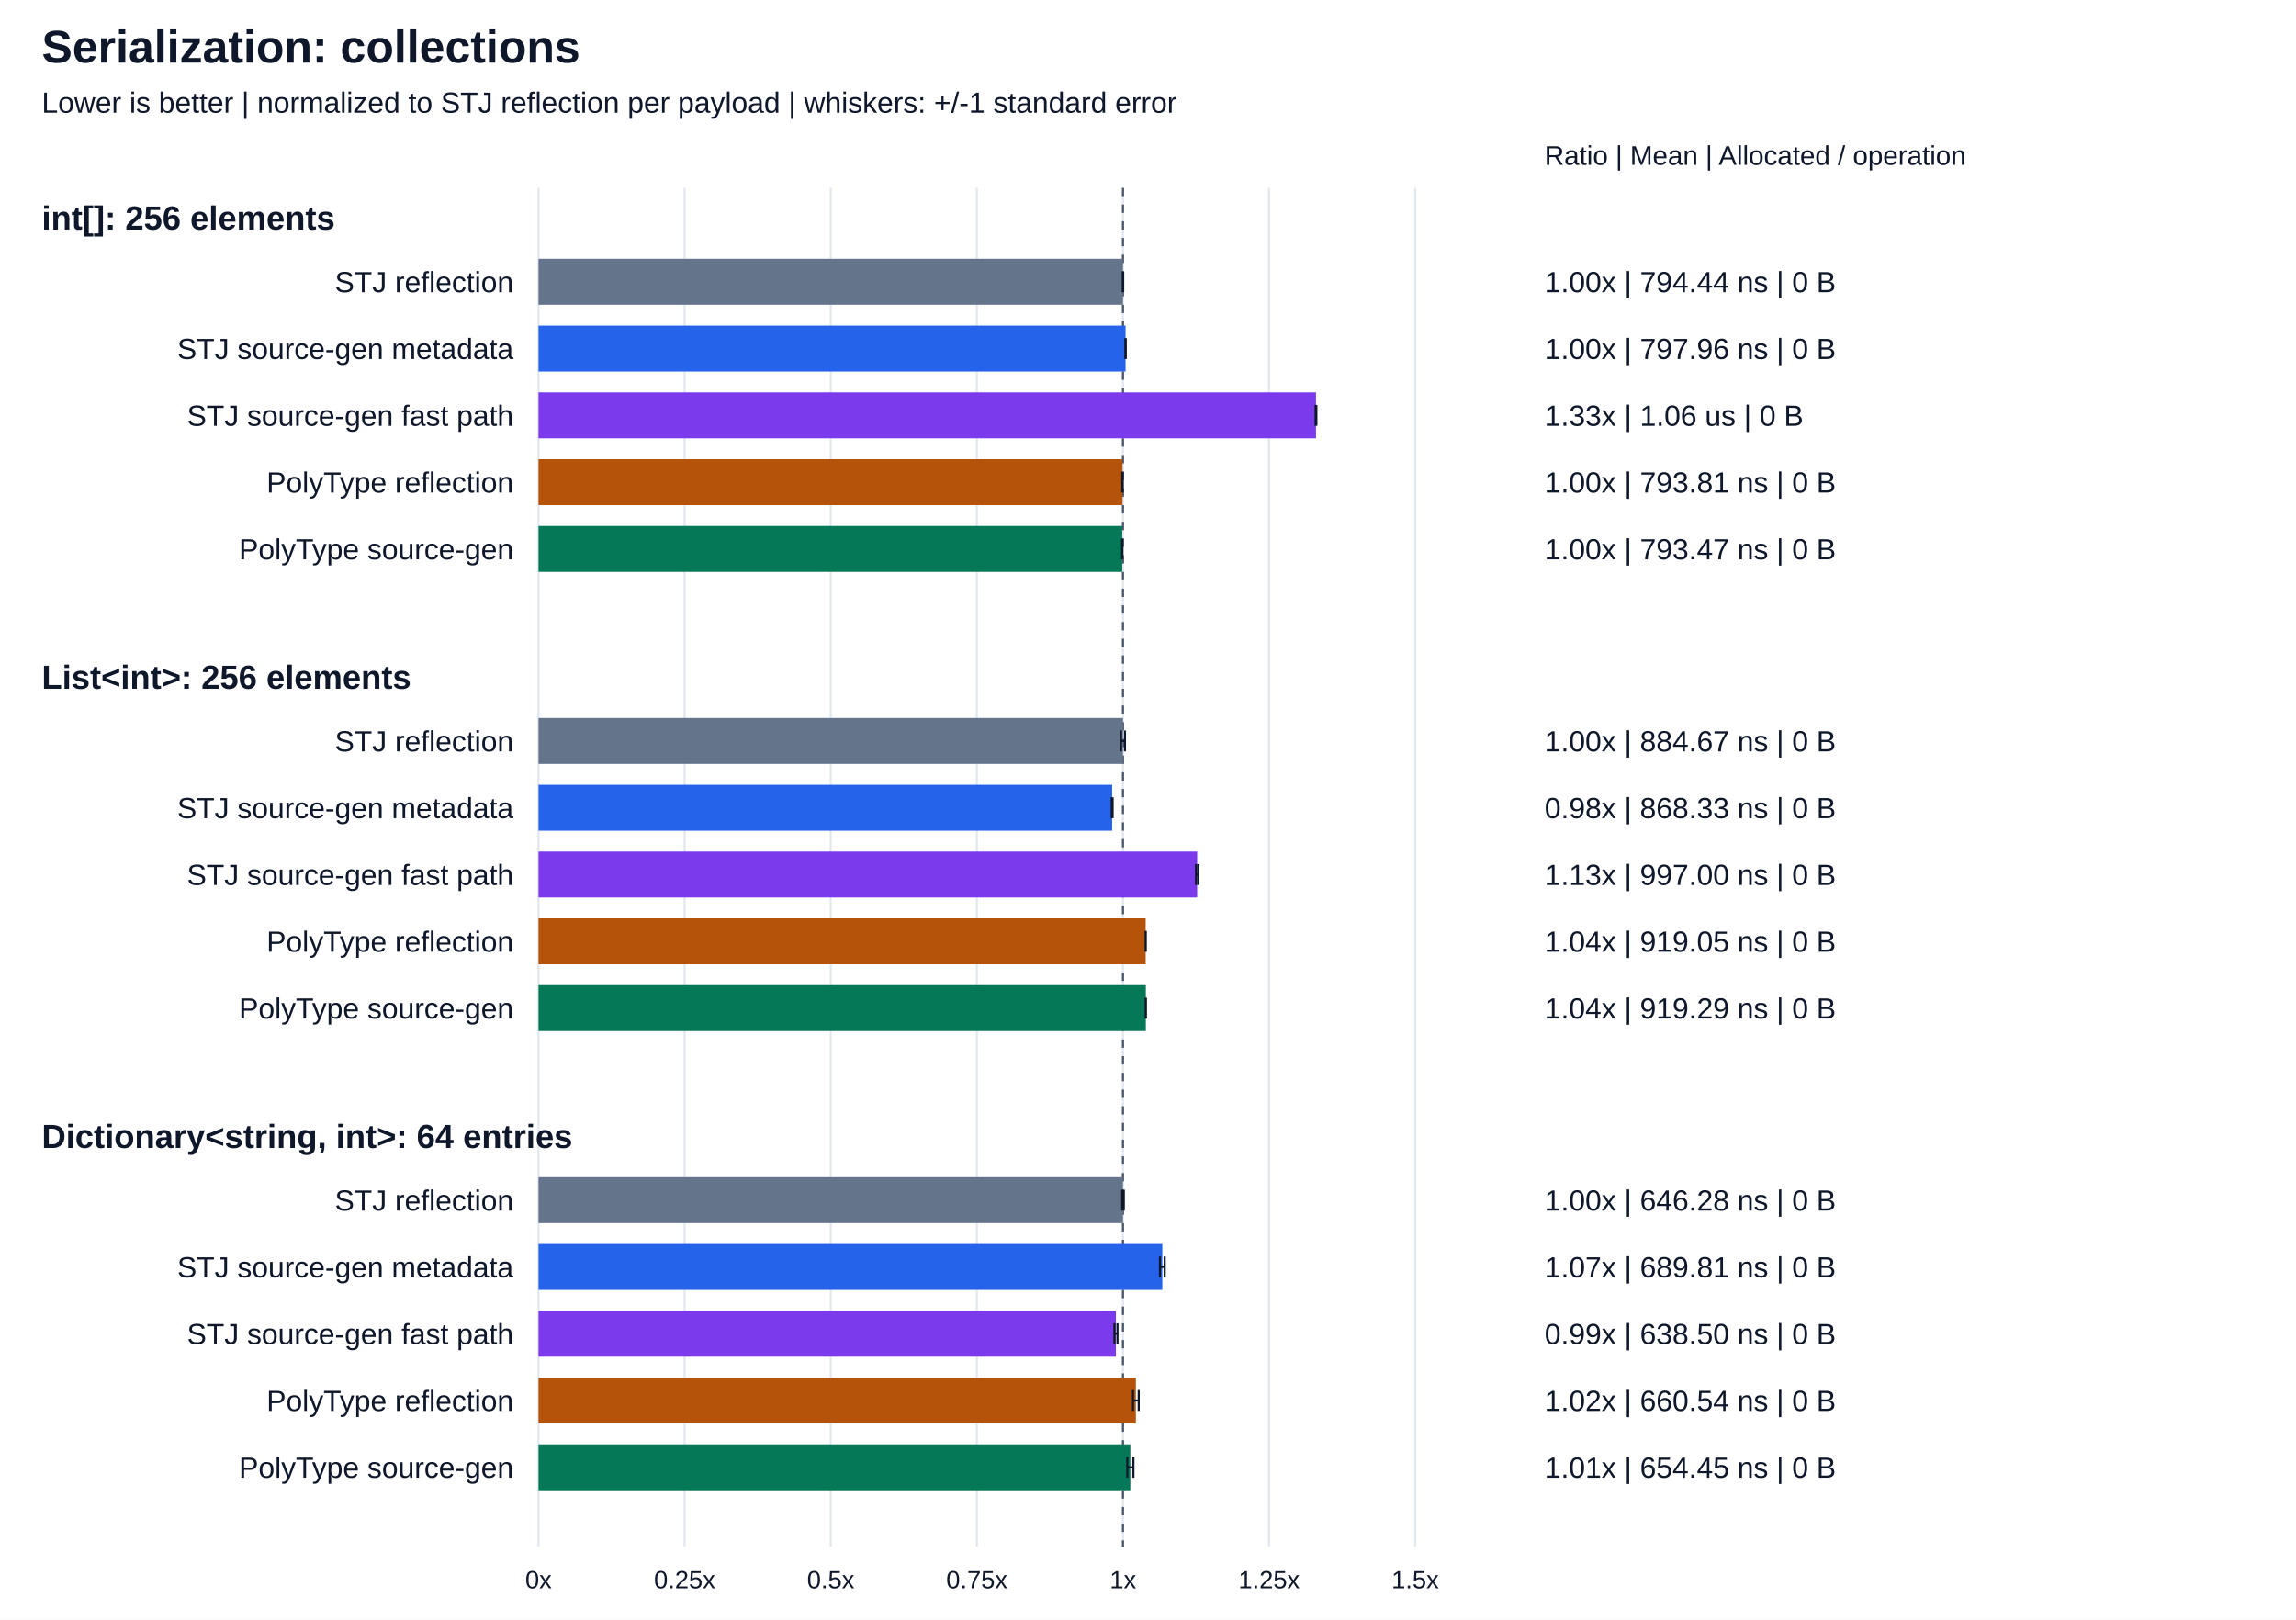
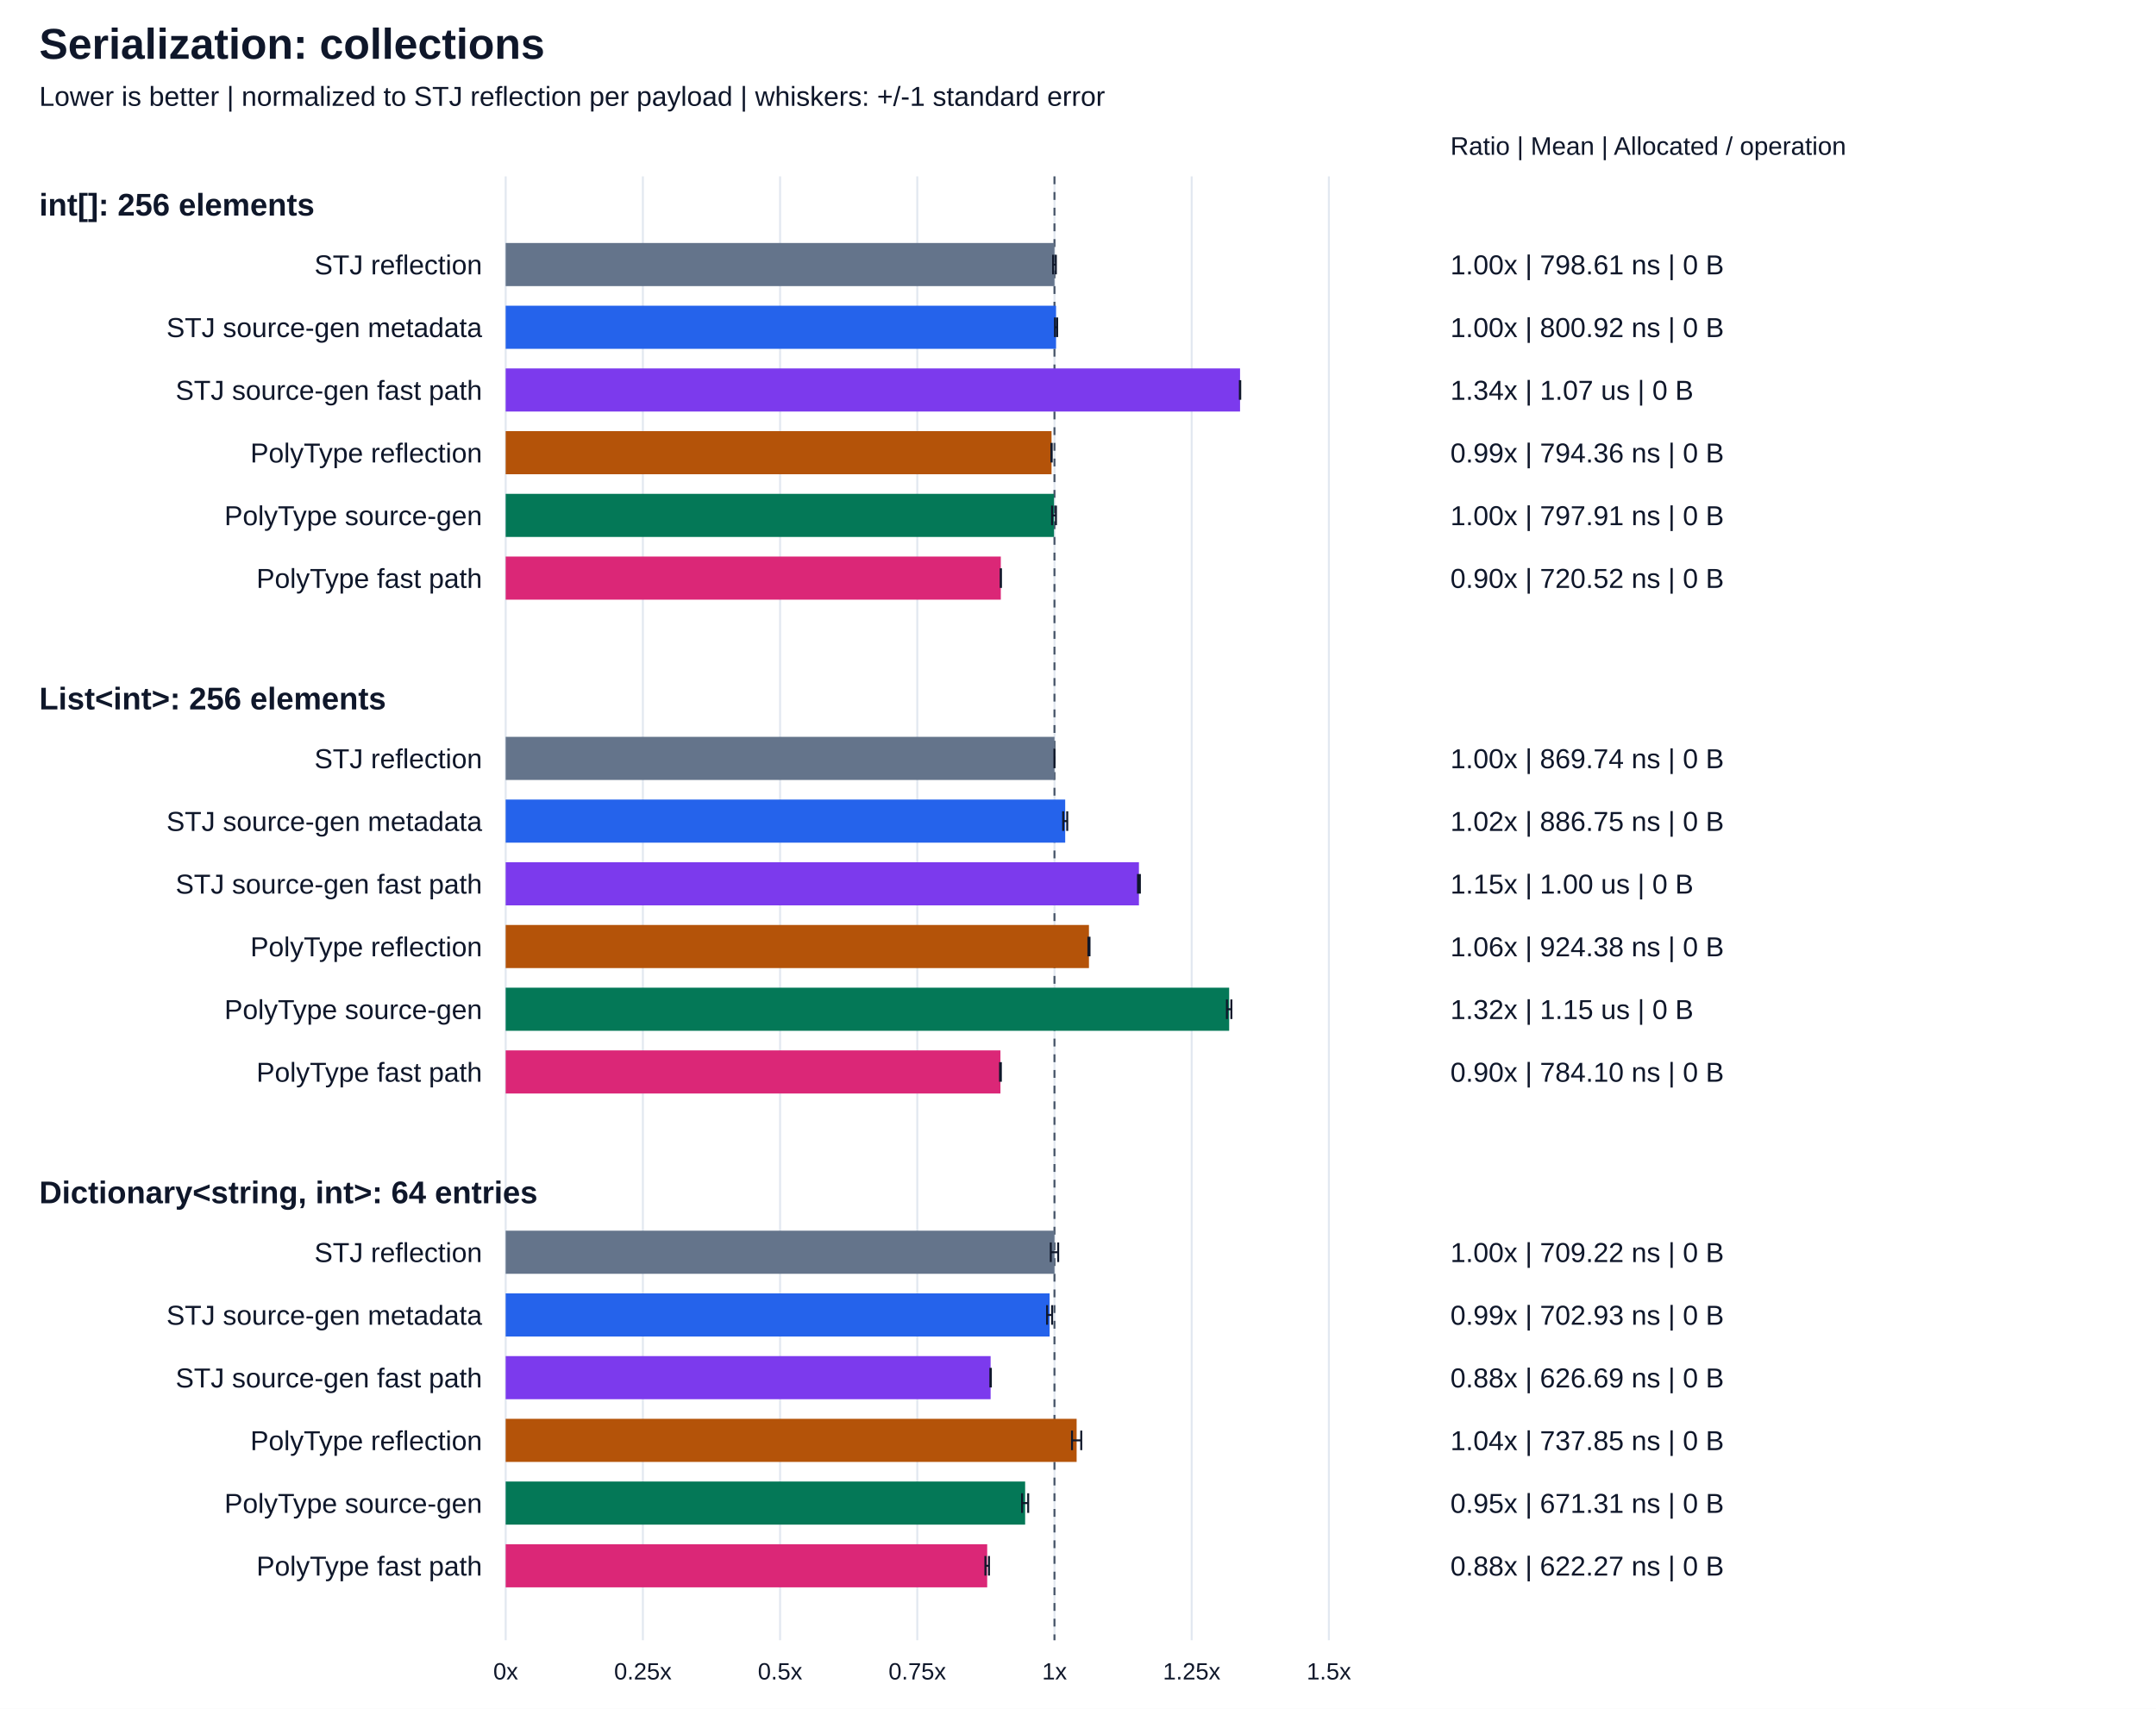
- <svg xmlns="http://www.w3.org/2000/svg" width="1100" height="776" viewBox="0 0 1100 776" role="img" aria-labelledby="title desc">
+ <svg xmlns="http://www.w3.org/2000/svg" width="1100" height="872" viewBox="0 0 1100 872" role="img" aria-labelledby="title desc">
  <rect width="100%" height="100%" fill="#ffffff" />
  <g font-family="Arial, sans-serif" font-size="14" fill="#0f172a">
    <text x="20" y="30" font-size="22" font-weight="bold">Serialization: collections</text>
    <text x="20" y="54">Lower is better | normalized to STJ reflection per payload | whiskers: +/-1 standard error</text>
    <text x="740" y="79" font-size="13">Ratio | Mean | Allocated / operation</text>
-     <line x1="258.00" y1="90" x2="258.00" y2="741" stroke="#e2e8f0" />
-     <text x="258.00" y="761" text-anchor="middle" font-size="12">0x</text>
-     <line x1="328.00" y1="90" x2="328.00" y2="741" stroke="#e2e8f0" />
-     <text x="328.00" y="761" text-anchor="middle" font-size="12">0.25x</text>
-     <line x1="398.00" y1="90" x2="398.00" y2="741" stroke="#e2e8f0" />
-     <text x="398.00" y="761" text-anchor="middle" font-size="12">0.5x</text>
-     <line x1="468.00" y1="90" x2="468.00" y2="741" stroke="#e2e8f0" />
-     <text x="468.00" y="761" text-anchor="middle" font-size="12">0.75x</text>
-     <line x1="538.00" y1="90" x2="538.00" y2="741" stroke="#e2e8f0" />
-     <text x="538.00" y="761" text-anchor="middle" font-size="12">1x</text>
-     <line x1="608.00" y1="90" x2="608.00" y2="741" stroke="#e2e8f0" />
-     <text x="608.00" y="761" text-anchor="middle" font-size="12">1.25x</text>
-     <line x1="678.00" y1="90" x2="678.00" y2="741" stroke="#e2e8f0" />
-     <text x="678.00" y="761" text-anchor="middle" font-size="12">1.5x</text>
-     <line x1="538.00" y1="90" x2="538.00" y2="741" stroke="#475569" stroke-dasharray="4 4" />
+     <line x1="258.00" y1="90" x2="258.00" y2="837" stroke="#e2e8f0" />
+     <text x="258.00" y="857" text-anchor="middle" font-size="12">0x</text>
+     <line x1="328.00" y1="90" x2="328.00" y2="837" stroke="#e2e8f0" />
+     <text x="328.00" y="857" text-anchor="middle" font-size="12">0.25x</text>
+     <line x1="398.00" y1="90" x2="398.00" y2="837" stroke="#e2e8f0" />
+     <text x="398.00" y="857" text-anchor="middle" font-size="12">0.5x</text>
+     <line x1="468.00" y1="90" x2="468.00" y2="837" stroke="#e2e8f0" />
+     <text x="468.00" y="857" text-anchor="middle" font-size="12">0.75x</text>
+     <line x1="538.00" y1="90" x2="538.00" y2="837" stroke="#e2e8f0" />
+     <text x="538.00" y="857" text-anchor="middle" font-size="12">1x</text>
+     <line x1="608.00" y1="90" x2="608.00" y2="837" stroke="#e2e8f0" />
+     <text x="608.00" y="857" text-anchor="middle" font-size="12">1.25x</text>
+     <line x1="678.00" y1="90" x2="678.00" y2="837" stroke="#e2e8f0" />
+     <text x="678.00" y="857" text-anchor="middle" font-size="12">1.5x</text>
+     <line x1="538.00" y1="90" x2="538.00" y2="837" stroke="#475569" stroke-dasharray="4 4" />
    <text x="20" y="110" font-weight="bold" font-size="16">int[]: 256 elements</text>
    <text x="246" y="140" text-anchor="end">STJ reflection</text>
    <rect x="258" y="124" width="280.00" height="22" fill="#64748b" />
-     <path d="M 537.90 135 H 538.10 M 537.90 130 V 140 M 538.10 130 V 140" stroke="#0f172a" fill="none" />
-     <text x="740" y="140">1.00x | 794.44 ns | 0 B</text>
+     <path d="M 537.30 135 H 538.70 M 537.30 130 V 140 M 538.70 130 V 140" stroke="#0f172a" fill="none" />
+     <text x="740" y="140">1.00x | 798.61 ns | 0 B</text>
    <text x="246" y="172" text-anchor="end">STJ source-gen metadata</text>
-     <rect x="258" y="156" width="281.24" height="22" fill="#2563eb" />
-     <path d="M 539.15 167 H 539.34 M 539.15 162 V 172 M 539.34 162 V 172" stroke="#0f172a" fill="none" />
-     <text x="740" y="172">1.00x | 797.96 ns | 0 B</text>
+     <rect x="258" y="156" width="280.81" height="22" fill="#2563eb" />
+     <path d="M 538.25 167 H 539.37 M 538.25 162 V 172 M 539.37 162 V 172" stroke="#0f172a" fill="none" />
+     <text x="740" y="172">1.00x | 800.92 ns | 0 B</text>
    <text x="246" y="204" text-anchor="end">STJ source-gen fast path</text>
-     <rect x="258" y="188" width="372.48" height="22" fill="#7c3aed" />
-     <path d="M 630.30 199 H 630.66 M 630.30 194 V 204 M 630.66 194 V 204" stroke="#0f172a" fill="none" />
-     <text x="740" y="204">1.33x | 1.06 us | 0 B</text>
+     <rect x="258" y="188" width="374.68" height="22" fill="#7c3aed" />
+     <path d="M 632.59 199 H 632.78 M 632.59 194 V 204 M 632.78 194 V 204" stroke="#0f172a" fill="none" />
+     <text x="740" y="204">1.34x | 1.07 us | 0 B</text>
    <text x="246" y="236" text-anchor="end">PolyType reflection</text>
-     <rect x="258" y="220" width="279.78" height="22" fill="#b45309" />
-     <path d="M 537.67 231 H 537.89 M 537.67 226 V 236 M 537.89 226 V 236" stroke="#0f172a" fill="none" />
-     <text x="740" y="236">1.00x | 793.81 ns | 0 B</text>
+     <rect x="258" y="220" width="278.51" height="22" fill="#b45309" />
+     <path d="M 536.42 231 H 536.59 M 536.42 226 V 236 M 536.59 226 V 236" stroke="#0f172a" fill="none" />
+     <text x="740" y="236">0.99x | 794.36 ns | 0 B</text>
    <text x="246" y="268" text-anchor="end">PolyType source-gen</text>
-     <rect x="258" y="252" width="279.66" height="22" fill="#047857" />
-     <path d="M 537.59 263 H 537.73 M 537.59 258 V 268 M 537.73 258 V 268" stroke="#0f172a" fill="none" />
-     <text x="740" y="268">1.00x | 793.47 ns | 0 B</text>
-     <text x="20" y="330" font-weight="bold" font-size="16">List&lt;int&gt;: 256 elements</text>
-     <text x="246" y="360" text-anchor="end">STJ reflection</text>
-     <rect x="258" y="344" width="280.00" height="22" fill="#64748b" />
-     <path d="M 537.05 355 H 538.95 M 537.05 350 V 360 M 538.95 350 V 360" stroke="#0f172a" fill="none" />
-     <text x="740" y="360">1.00x | 884.67 ns | 0 B</text>
-     <text x="246" y="392" text-anchor="end">STJ source-gen metadata</text>
-     <rect x="258" y="376" width="274.83" height="22" fill="#2563eb" />
-     <path d="M 532.61 387 H 533.04 M 532.61 382 V 392 M 533.04 382 V 392" stroke="#0f172a" fill="none" />
-     <text x="740" y="392">0.98x | 868.33 ns | 0 B</text>
-     <text x="246" y="424" text-anchor="end">STJ source-gen fast path</text>
-     <rect x="258" y="408" width="315.55" height="22" fill="#7c3aed" />
-     <path d="M 572.99 419 H 574.11 M 572.99 414 V 424 M 574.11 414 V 424" stroke="#0f172a" fill="none" />
-     <text x="740" y="424">1.13x | 997.00 ns | 0 B</text>
-     <text x="246" y="456" text-anchor="end">PolyType reflection</text>
-     <rect x="258" y="440" width="290.88" height="22" fill="#b45309" />
-     <path d="M 548.84 451 H 548.92 M 548.84 446 V 456 M 548.92 446 V 456" stroke="#0f172a" fill="none" />
-     <text x="740" y="456">1.04x | 919.05 ns | 0 B</text>
-     <text x="246" y="488" text-anchor="end">PolyType source-gen</text>
-     <rect x="258" y="472" width="290.96" height="22" fill="#047857" />
-     <path d="M 548.92 483 H 548.99 M 548.92 478 V 488 M 548.99 478 V 488" stroke="#0f172a" fill="none" />
-     <text x="740" y="488">1.04x | 919.29 ns | 0 B</text>
-     <text x="20" y="550" font-weight="bold" font-size="16">Dictionary&lt;string, int&gt;: 64 entries</text>
-     <text x="246" y="580" text-anchor="end">STJ reflection</text>
-     <rect x="258" y="564" width="280.00" height="22" fill="#64748b" />
-     <path d="M 537.61 575 H 538.39 M 537.61 570 V 580 M 538.39 570 V 580" stroke="#0f172a" fill="none" />
-     <text x="740" y="580">1.00x | 646.28 ns | 0 B</text>
-     <text x="246" y="612" text-anchor="end">STJ source-gen metadata</text>
-     <rect x="258" y="596" width="298.86" height="22" fill="#2563eb" />
-     <path d="M 555.72 607 H 558.00 M 555.72 602 V 612 M 558.00 602 V 612" stroke="#0f172a" fill="none" />
-     <text x="740" y="612">1.07x | 689.81 ns | 0 B</text>
-     <text x="246" y="644" text-anchor="end">STJ source-gen fast path</text>
-     <rect x="258" y="628" width="276.63" height="22" fill="#7c3aed" />
-     <path d="M 533.90 639 H 535.36 M 533.90 634 V 644 M 535.36 634 V 644" stroke="#0f172a" fill="none" />
-     <text x="740" y="644">0.99x | 638.50 ns | 0 B</text>
-     <text x="246" y="676" text-anchor="end">PolyType reflection</text>
-     <rect x="258" y="660" width="286.18" height="22" fill="#b45309" />
-     <path d="M 542.81 671 H 545.54 M 542.81 666 V 676 M 545.54 666 V 676" stroke="#0f172a" fill="none" />
-     <text x="740" y="676">1.02x | 660.54 ns | 0 B</text>
-     <text x="246" y="708" text-anchor="end">PolyType source-gen</text>
-     <rect x="258" y="692" width="283.54" height="22" fill="#047857" />
-     <path d="M 540.08 703 H 543.00 M 540.08 698 V 708 M 543.00 698 V 708" stroke="#0f172a" fill="none" />
-     <text x="740" y="708">1.01x | 654.45 ns | 0 B</text>
+     <rect x="258" y="252" width="279.76" height="22" fill="#047857" />
+     <path d="M 536.76 263 H 538.75 M 536.76 258 V 268 M 538.75 258 V 268" stroke="#0f172a" fill="none" />
+     <text x="740" y="268">1.00x | 797.91 ns | 0 B</text>
+     <text x="246" y="300" text-anchor="end">PolyType fast path</text>
+     <rect x="258" y="284" width="252.62" height="22" fill="#db2777" />
+     <path d="M 510.55 295 H 510.70 M 510.55 290 V 300 M 510.70 290 V 300" stroke="#0f172a" fill="none" />
+     <text x="740" y="300">0.90x | 720.52 ns | 0 B</text>
+     <text x="20" y="362" font-weight="bold" font-size="16">List&lt;int&gt;: 256 elements</text>
+     <text x="246" y="392" text-anchor="end">STJ reflection</text>
+     <rect x="258" y="376" width="280.00" height="22" fill="#64748b" />
+     <path d="M 537.97 387 H 538.03 M 537.97 382 V 392 M 538.03 382 V 392" stroke="#0f172a" fill="none" />
+     <text x="740" y="392">1.00x | 869.74 ns | 0 B</text>
+     <text x="246" y="424" text-anchor="end">STJ source-gen metadata</text>
+     <rect x="258" y="408" width="285.47" height="22" fill="#2563eb" />
+     <path d="M 542.44 419 H 544.51 M 542.44 414 V 424 M 544.51 414 V 424" stroke="#0f172a" fill="none" />
+     <text x="740" y="424">1.02x | 886.75 ns | 0 B</text>
+     <text x="246" y="456" text-anchor="end">STJ source-gen fast path</text>
+     <rect x="258" y="440" width="323.09" height="22" fill="#7c3aed" />
+     <path d="M 580.61 451 H 581.58 M 580.61 446 V 456 M 581.58 446 V 456" stroke="#0f172a" fill="none" />
+     <text x="740" y="456">1.15x | 1.00 us | 0 B</text>
+     <text x="246" y="488" text-anchor="end">PolyType reflection</text>
+     <rect x="258" y="472" width="297.59" height="22" fill="#b45309" />
+     <path d="M 555.30 483 H 555.88 M 555.30 478 V 488 M 555.88 478 V 488" stroke="#0f172a" fill="none" />
+     <text x="740" y="488">1.06x | 924.38 ns | 0 B</text>
+     <text x="246" y="520" text-anchor="end">PolyType source-gen</text>
+     <rect x="258" y="504" width="369.12" height="22" fill="#047857" />
+     <path d="M 625.98 515 H 628.25 M 625.98 510 V 520 M 628.25 510 V 520" stroke="#0f172a" fill="none" />
+     <text x="740" y="520">1.32x | 1.15 us | 0 B</text>
+     <text x="246" y="552" text-anchor="end">PolyType fast path</text>
+     <rect x="258" y="536" width="252.43" height="22" fill="#db2777" />
+     <path d="M 510.22 547 H 510.64 M 510.22 542 V 552 M 510.64 542 V 552" stroke="#0f172a" fill="none" />
+     <text x="740" y="552">0.90x | 784.10 ns | 0 B</text>
+     <text x="20" y="614" font-weight="bold" font-size="16">Dictionary&lt;string, int&gt;: 64 entries</text>
+     <text x="246" y="644" text-anchor="end">STJ reflection</text>
+     <rect x="258" y="628" width="280.00" height="22" fill="#64748b" />
+     <path d="M 536.11 639 H 539.89 M 536.11 634 V 644 M 539.89 634 V 644" stroke="#0f172a" fill="none" />
+     <text x="740" y="644">1.00x | 709.22 ns | 0 B</text>
+     <text x="246" y="676" text-anchor="end">STJ source-gen metadata</text>
+     <rect x="258" y="660" width="277.52" height="22" fill="#2563eb" />
+     <path d="M 534.23 671 H 536.80 M 534.23 666 V 676 M 536.80 666 V 676" stroke="#0f172a" fill="none" />
+     <text x="740" y="676">0.99x | 702.93 ns | 0 B</text>
+     <text x="246" y="708" text-anchor="end">STJ source-gen fast path</text>
+     <rect x="258" y="692" width="247.42" height="22" fill="#7c3aed" />
+     <path d="M 505.29 703 H 505.54 M 505.29 698 V 708 M 505.54 698 V 708" stroke="#0f172a" fill="none" />
+     <text x="740" y="708">0.88x | 626.69 ns | 0 B</text>
+     <text x="246" y="740" text-anchor="end">PolyType reflection</text>
+     <rect x="258" y="724" width="291.30" height="22" fill="#b45309" />
+     <path d="M 546.95 735 H 551.66 M 546.95 730 V 740 M 551.66 730 V 740" stroke="#0f172a" fill="none" />
+     <text x="740" y="740">1.04x | 737.85 ns | 0 B</text>
+     <text x="246" y="772" text-anchor="end">PolyType source-gen</text>
+     <rect x="258" y="756" width="265.03" height="22" fill="#047857" />
+     <path d="M 521.47 767 H 524.59 M 521.47 762 V 772 M 524.59 762 V 772" stroke="#0f172a" fill="none" />
+     <text x="740" y="772">0.95x | 671.31 ns | 0 B</text>
+     <text x="246" y="804" text-anchor="end">PolyType fast path</text>
+     <rect x="258" y="788" width="245.67" height="22" fill="#db2777" />
+     <path d="M 502.76 799 H 504.58 M 502.76 794 V 804 M 504.58 794 V 804" stroke="#0f172a" fill="none" />
+     <text x="740" y="804">0.88x | 622.27 ns | 0 B</text>
  </g>
</svg>
